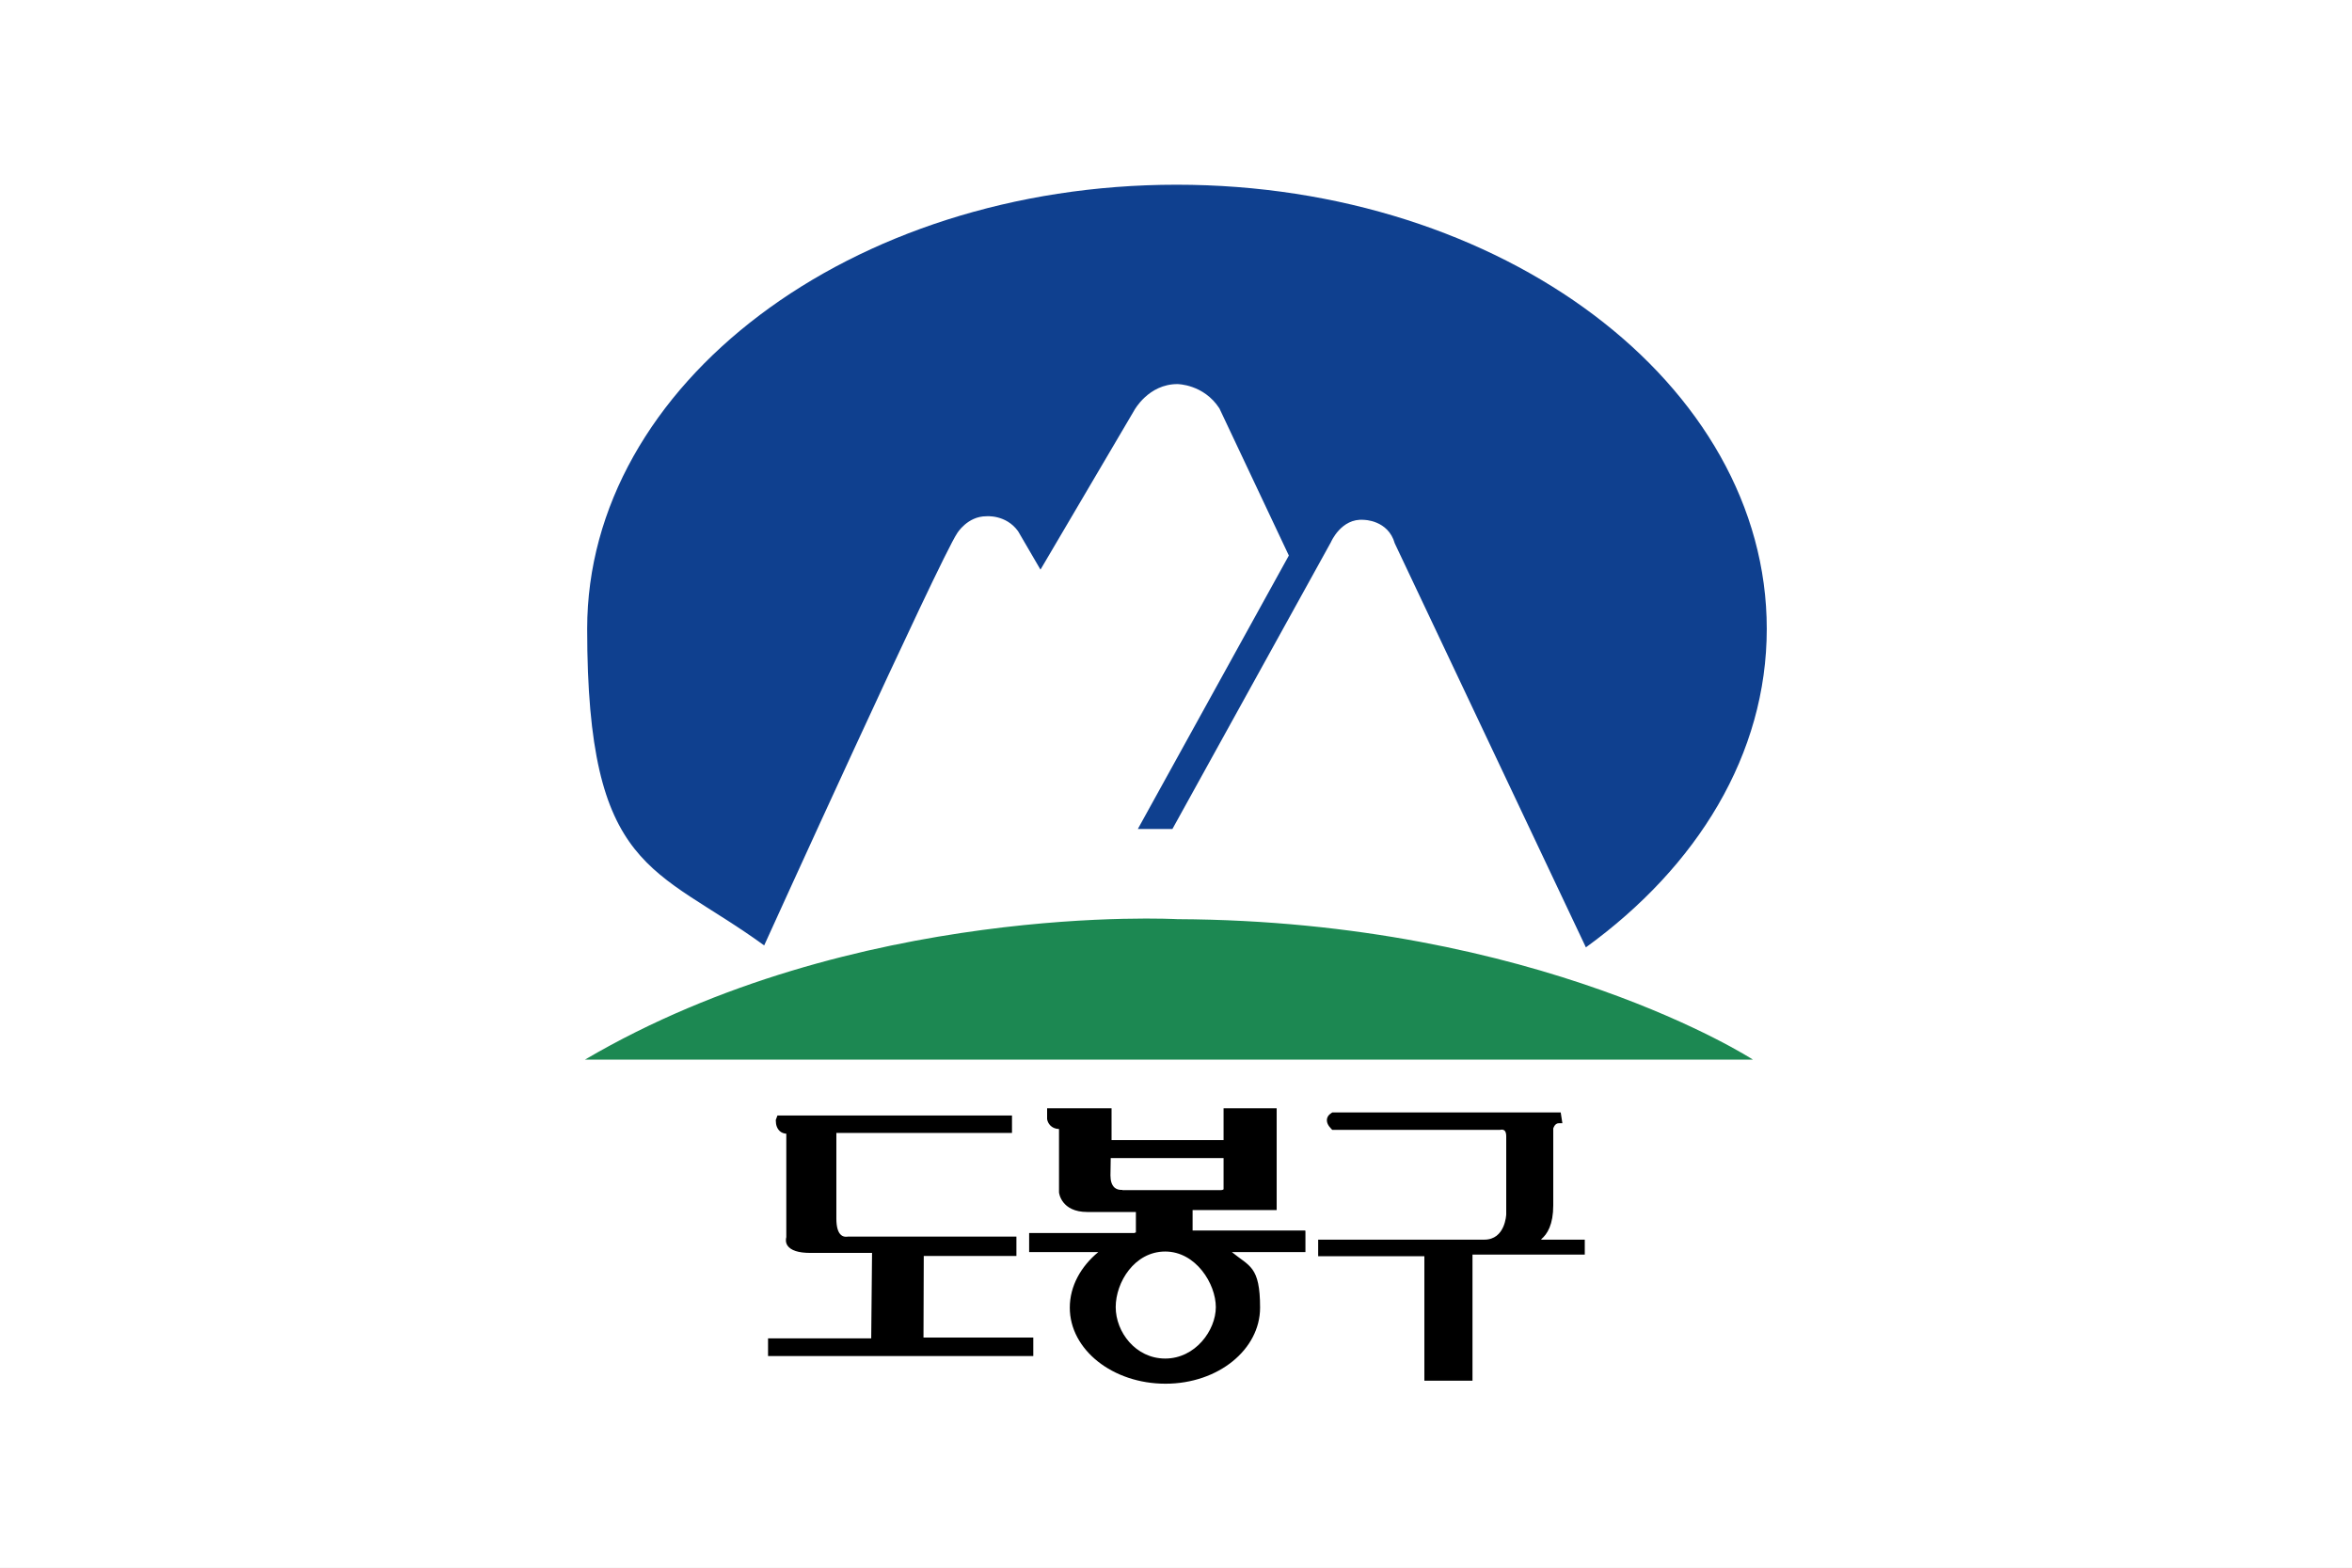
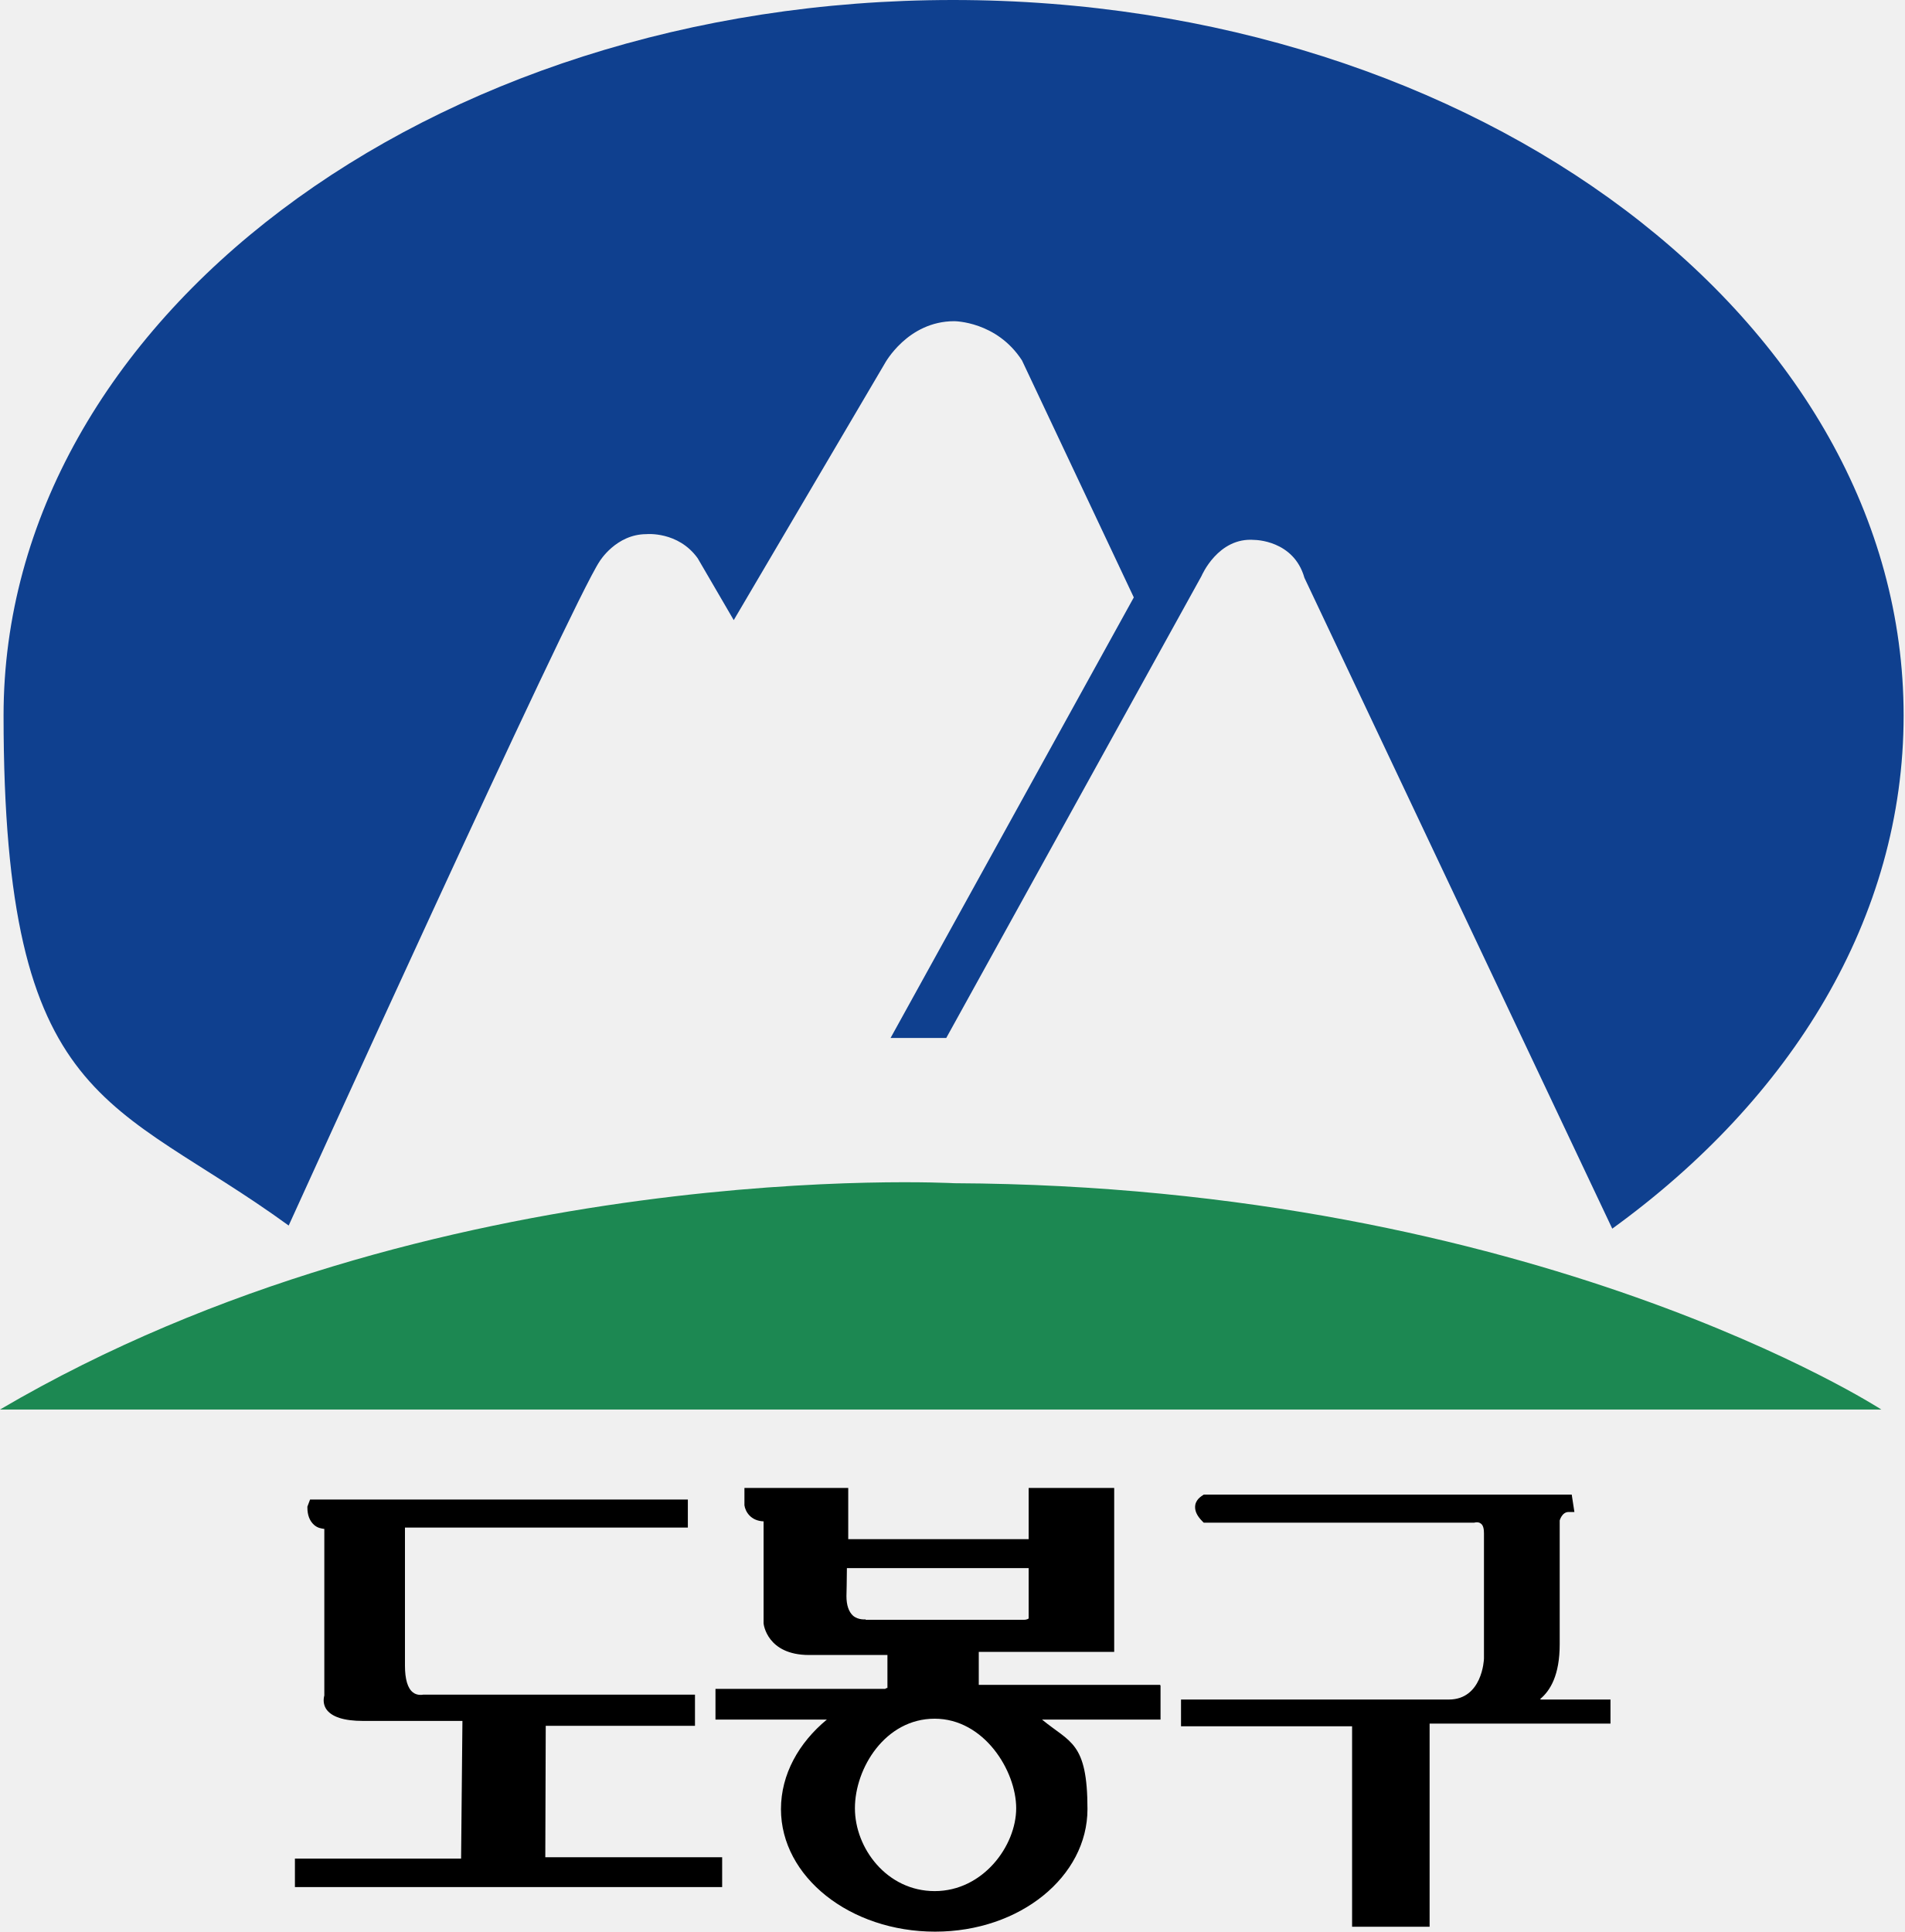
- <svg xmlns="http://www.w3.org/2000/svg" version="1.1" viewBox="0 0 850.4 566.9">
-   <defs>
-     <style>
-       .st0 {
-         fill: #1c8852;
-       }
- 
-       .st1 {
-         fill: #0f408f;
-       }
- 
-       .st2 {
-         fill: #fff;
-       }
-     </style>
-   </defs>
+ <svg xmlns="http://www.w3.org/2000/svg" width="100%" height="100%" viewBox="0 0 1781 1807" version="1.1" xml:space="preserve" style="fill-rule:evenodd;clip-rule:evenodd;stroke-linejoin:round;stroke-miterlimit:2;">
  <g id="svg8">
-     <path id="path1386" class="st2" d="M850.4,566.9H0V0h850.4v566.9Z" />
-     <path d="M471.9,445h-40.7v-7.4h30.4v-36.8h-19.2v11.5h-40.5v-11.5h-23.3v3.9c.2,1.4,1.4,3.5,4.3,3.6v22.9c0,.2.8,7.1,10.2,7.1h17.6v7.4c-.2,0-.4.1-.5.2h-38.1v6.9h25c-6.3,5.2-10.3,12.3-10.3,20.1,0,15.2,15.5,27.5,34.6,27.5s34.2-12.4,34.2-27.5-3.9-14.9-10.2-20.1h26.6v-7.6ZM405.8,430.3h0s-1.6.2-2.8-.8c-1-.9-1.5-2.4-1.5-4.4,0,0,.1-4.3.1-6.3h40.8v10.7c0,0,0,.2,0,.3s0,.2,0,.3c0,0-.3.3-1.1.3h-35.5ZM421.3,491.3c-10.7,0-17.9-9.6-17.9-18.6s6.8-20.1,17.9-20.1,18.3,11.7,18.3,20.1-7.4,18.6-18.3,18.6ZM557.2,448.2c2.3-1.9,4.4-5.4,4.4-12.3v-27.8s.5-1.9,2-1.9h1.3l-.6-3.9h-82.6c-.2.2-1.6.8-1.9,2.3-.2,1.2.3,2.4,1.6,3.7l.3.3h60.7s.9-.3,1.5.2c.6.4.7,1.4.7,2.2v28.1c0,.3-.4,9.2-7.9,9.2h-60.1v6h38.4v45h17.4v-45.6h40.6v-5.4h-15.6ZM333.9,484c0-2,.1-27.8.1-29.8h33.5v-7h-61s-1.3.3-2.3-.5c-1.2-.9-1.8-3-1.8-6v-31h63.5v-6.3h-84.8l-.6,1.6v.2c0,1.7.5,3,1.5,3.9.8.7,1.6.8,2.3.9v37.4c-.2.7-.3,1.9.4,3,1.2,1.8,4,2.7,8.3,2.7h22.3c0,2-.3,29-.3,30.9h-37.3v6.4h95.9v-6.7h-39.7Z" />
-     <path id="path38" class="st0" d="M211.6,383.2h422.2s-77.3-50.2-208.1-50.8c0,0-116.6-6.5-214.2,50.8" />
-     <path id="path34" class="st1" d="M368.1,192.1l8.1,13.9,33.9-57.6s5.1-9.5,15.6-9.5c0,0,9.5,0,15.2,8.8l25.1,53.2-54.6,98.9h12.5l57.3-103.7s3.7-8.8,11.9-8.1c0,0,8.8,0,11.2,8.5l69.1,146.1c40.3-29.2,65.4-69.8,65.4-115.2,0-88.5-95.6-160.6-213.4-160.6s-213.1,72.2-213.1,160.6,24.4,85.7,64,114.5c0,0,63.4-139.6,69.8-149.1,0,0,3.7-6.1,10.5-6.1,0,0,7.1-.7,11.5,5.4" />
+     <path d="M1085,1575.833l-169.583,0l0,-30.833l126.667,0l0,-153.333l-80,0l0,47.917l-168.75,0l0,-47.917l-97.083,0l0,16.25c0.833,5.833 5.833,14.583 17.917,15l0,95.417c0,0.833 3.333,29.583 42.5,29.583l73.333,0l0,30.833c-0.833,0 -1.667,0.417 -2.083,0.833l-158.75,0l0,28.75l104.167,0c-26.25,21.667 -42.917,51.25 -42.917,83.75c0,63.333 64.583,114.583 144.167,114.583c79.583,0 142.5,-51.667 142.5,-114.583c0,-62.917 -16.25,-62.083 -42.5,-83.75l110.833,0l0,-31.667l-0.417,-0.833Zm-275.417,-61.25c0,0 -6.667,0.833 -11.667,-3.333c-4.167,-3.75 -6.25,-10 -6.25,-18.333c0,0 0.417,-17.917 0.417,-26.25l170,0l0,47.083c0,0 -1.25,1.25 -4.583,1.25l-147.917,0l0,-0.417Zm64.583,254.167c-44.583,0 -74.583,-40 -74.583,-77.5c0,-37.5 28.333,-83.75 74.583,-83.75c46.25,0 76.25,48.75 76.25,83.75c0,35 -30.833,77.5 -76.25,77.5Zm566.25,-179.583c9.583,-7.917 18.333,-22.5 18.333,-51.25l0,-115.833c0,0 2.083,-7.917 8.333,-7.917l5.417,0l-2.5,-16.25l-344.167,0c-0.833,0.833 -6.667,3.333 -7.917,9.583c-0.833,5 1.25,10 6.667,15.417l1.25,1.25l252.917,0c0,0 3.75,-1.25 6.25,0.833c2.5,1.667 2.917,5.833 2.917,9.167l0,117.083c0,1.25 -1.667,38.333 -32.917,38.333l-250.417,0l0,25l160,0l0,187.5l72.5,0l0,-190l169.167,0l0,-22.5l-65,0l-0.833,-0.417Zm-930.417,149.167c0,-8.333 0.417,-115.833 0.417,-124.167l139.583,0l0,-29.167l-254.167,0c0,0 -5.417,1.25 -9.583,-2.083c-5,-3.75 -7.5,-12.5 -7.5,-25l0,-129.167l264.583,0l0,-26.25l-353.333,0l-2.5,6.667l0,0.833c0,7.083 2.083,12.5 6.25,16.25c3.333,2.917 6.667,3.333 9.583,3.75l0,155.833c-0.833,2.917 -1.25,7.917 1.667,12.5c5,7.5 16.667,11.25 34.583,11.25l92.917,0c0,8.333 -1.25,120.833 -1.25,128.75l-155.417,0l0,26.667l399.583,0l0,-27.917l-165.417,0l0,1.25Z" style="fill-rule:nonzero;" />
+     <path id="path38" d="M0.417,1318.333l1759.167,0c0,0 -322.083,-209.167 -867.083,-211.667c0,0 -485.833,-27.083 -892.5,211.667" style="fill:#1c8852;fill-rule:nonzero;" />
+     <path id="path34" d="M652.5,522.083l33.75,57.917l141.25,-240c0,0 21.25,-39.583 65,-39.583c0,0 39.583,0 63.333,36.667l104.583,221.667l-227.5,412.083l52.083,0l238.75,-432.083c0,0 15.417,-36.667 49.583,-33.75c0,0 36.667,0 46.667,35.417l287.917,608.75c167.917,-121.667 272.5,-290.833 272.5,-480c0,-368.75 -398.333,-669.167 -889.167,-669.167c-490.833,0 -887.917,300.833 -887.917,669.167c0,368.333 101.667,357.083 266.667,477.083c0,0 264.167,-581.667 290.833,-621.25c0,0 15.417,-25.417 43.75,-25.417c0,0 29.583,-2.917 47.917,22.5" style="fill:#0f408f;fill-rule:nonzero;" />
  </g>
</svg>
